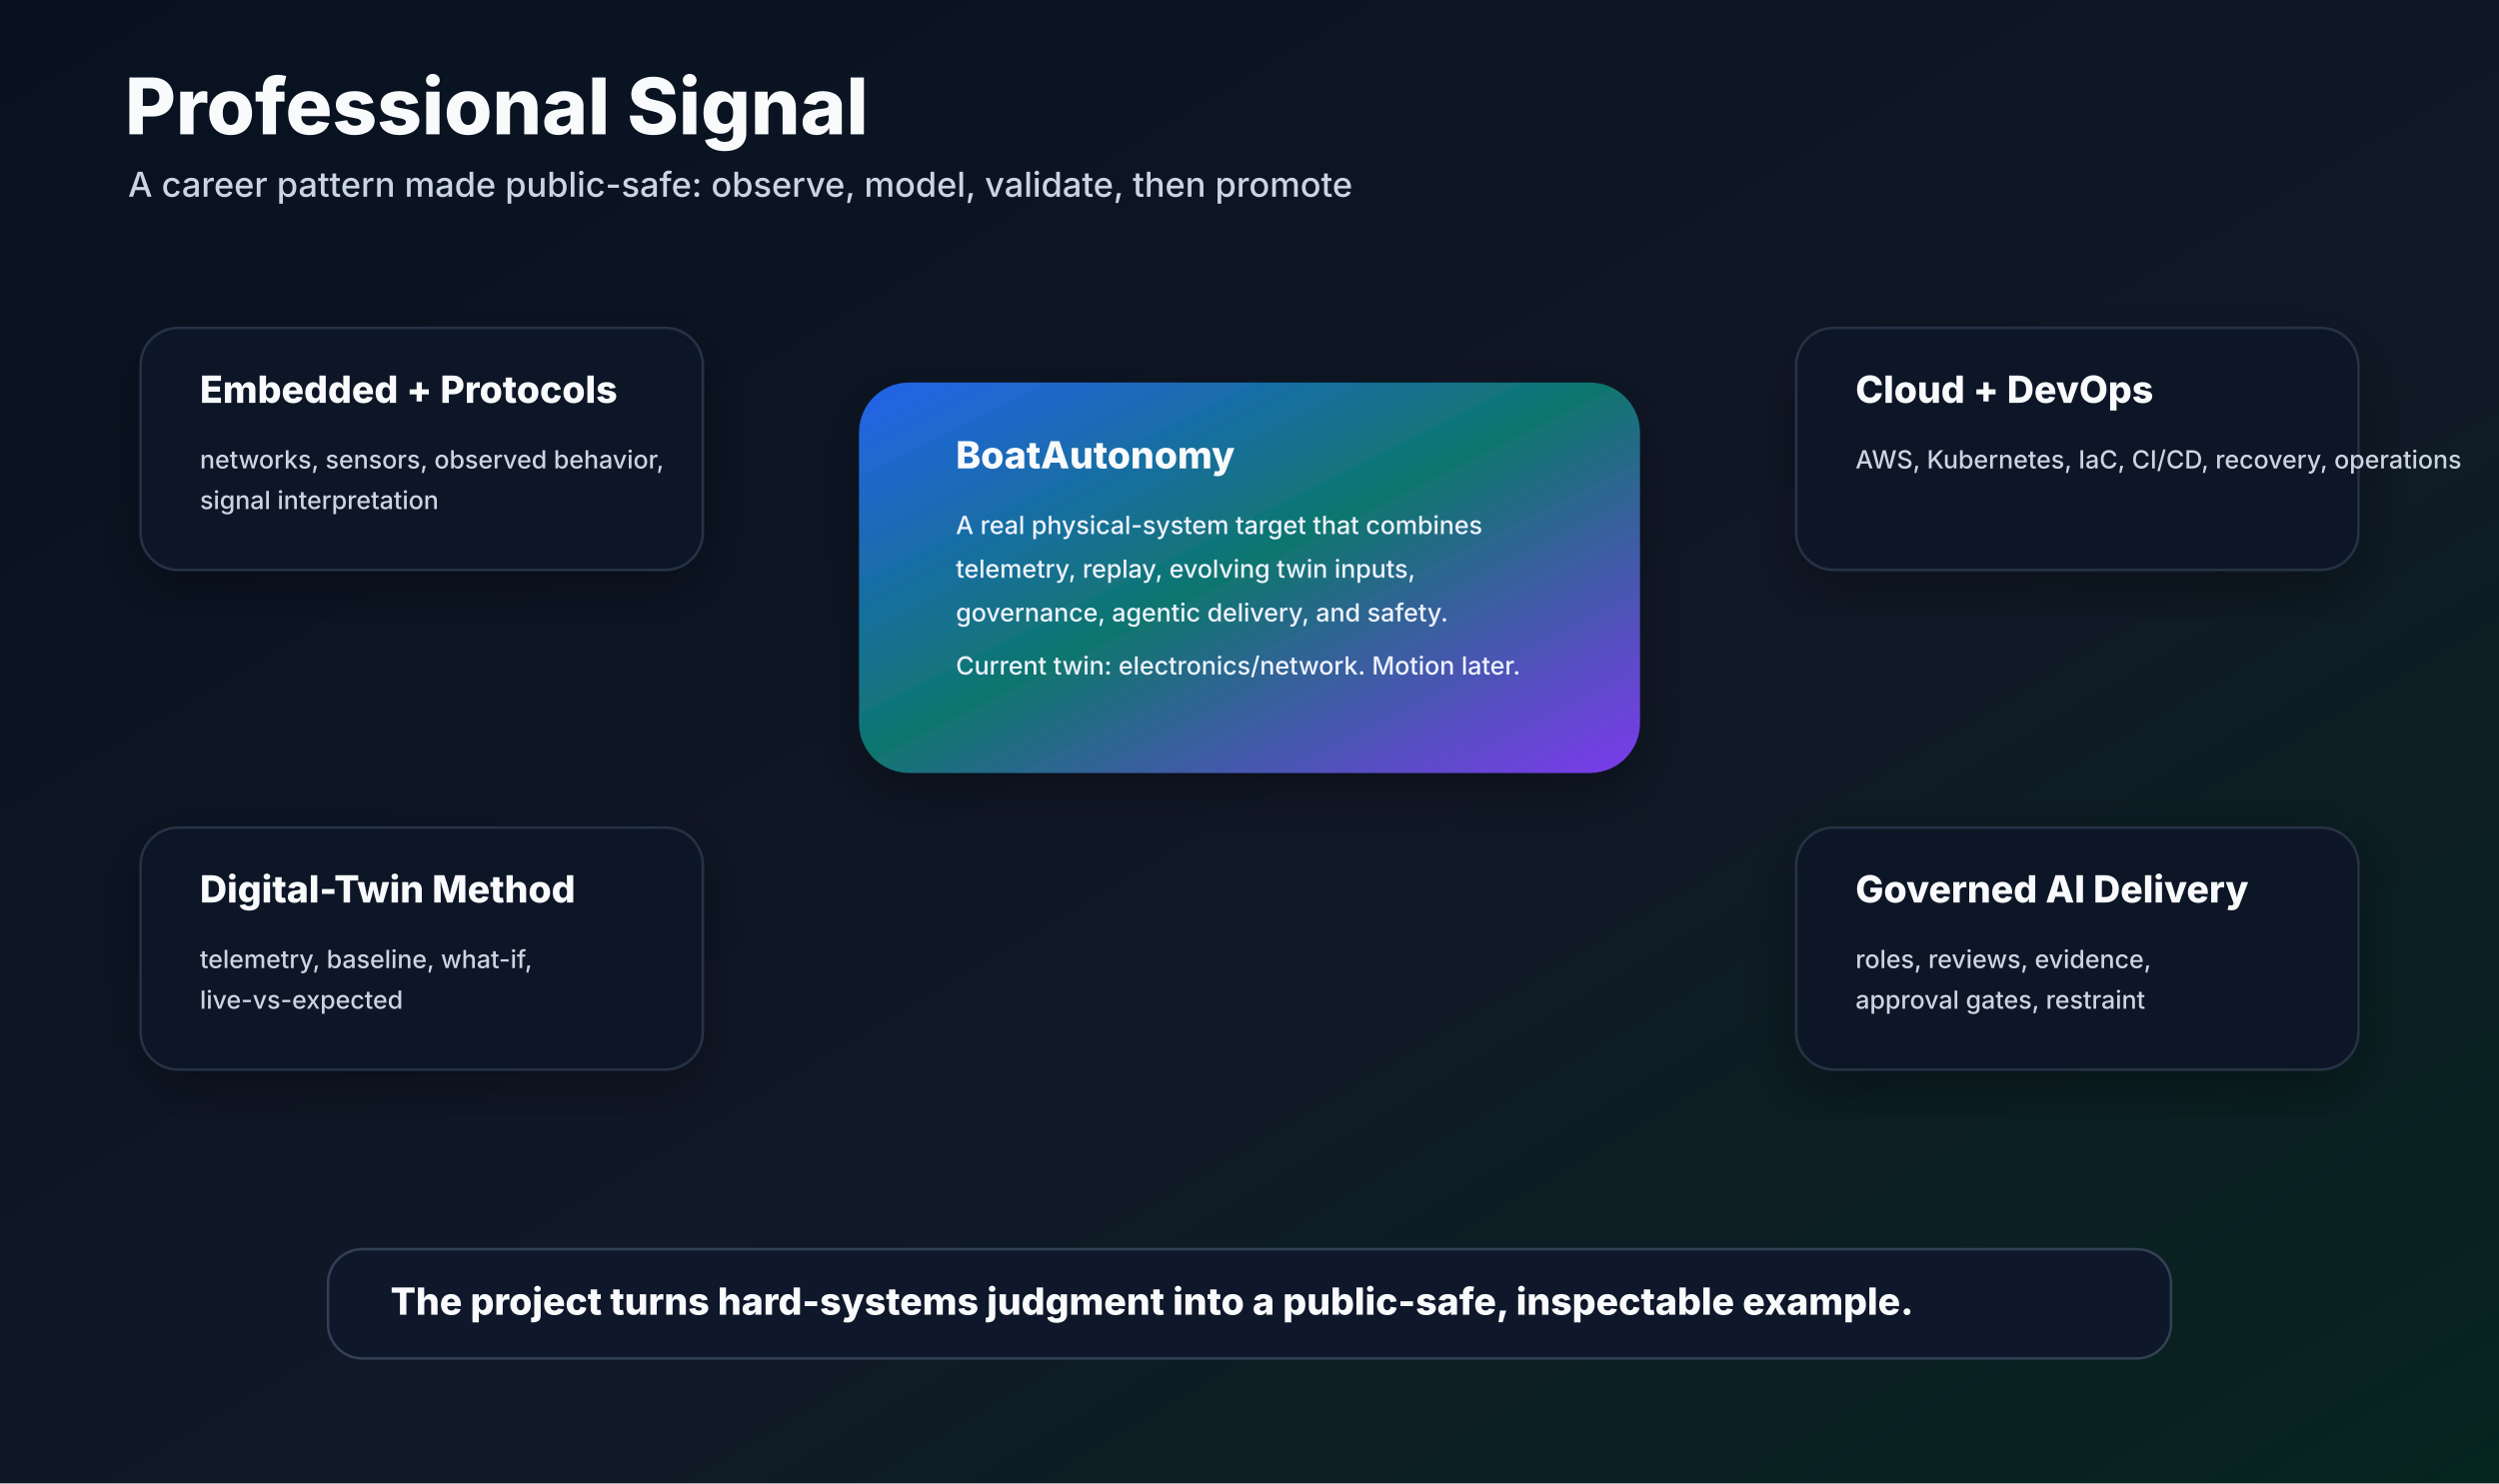
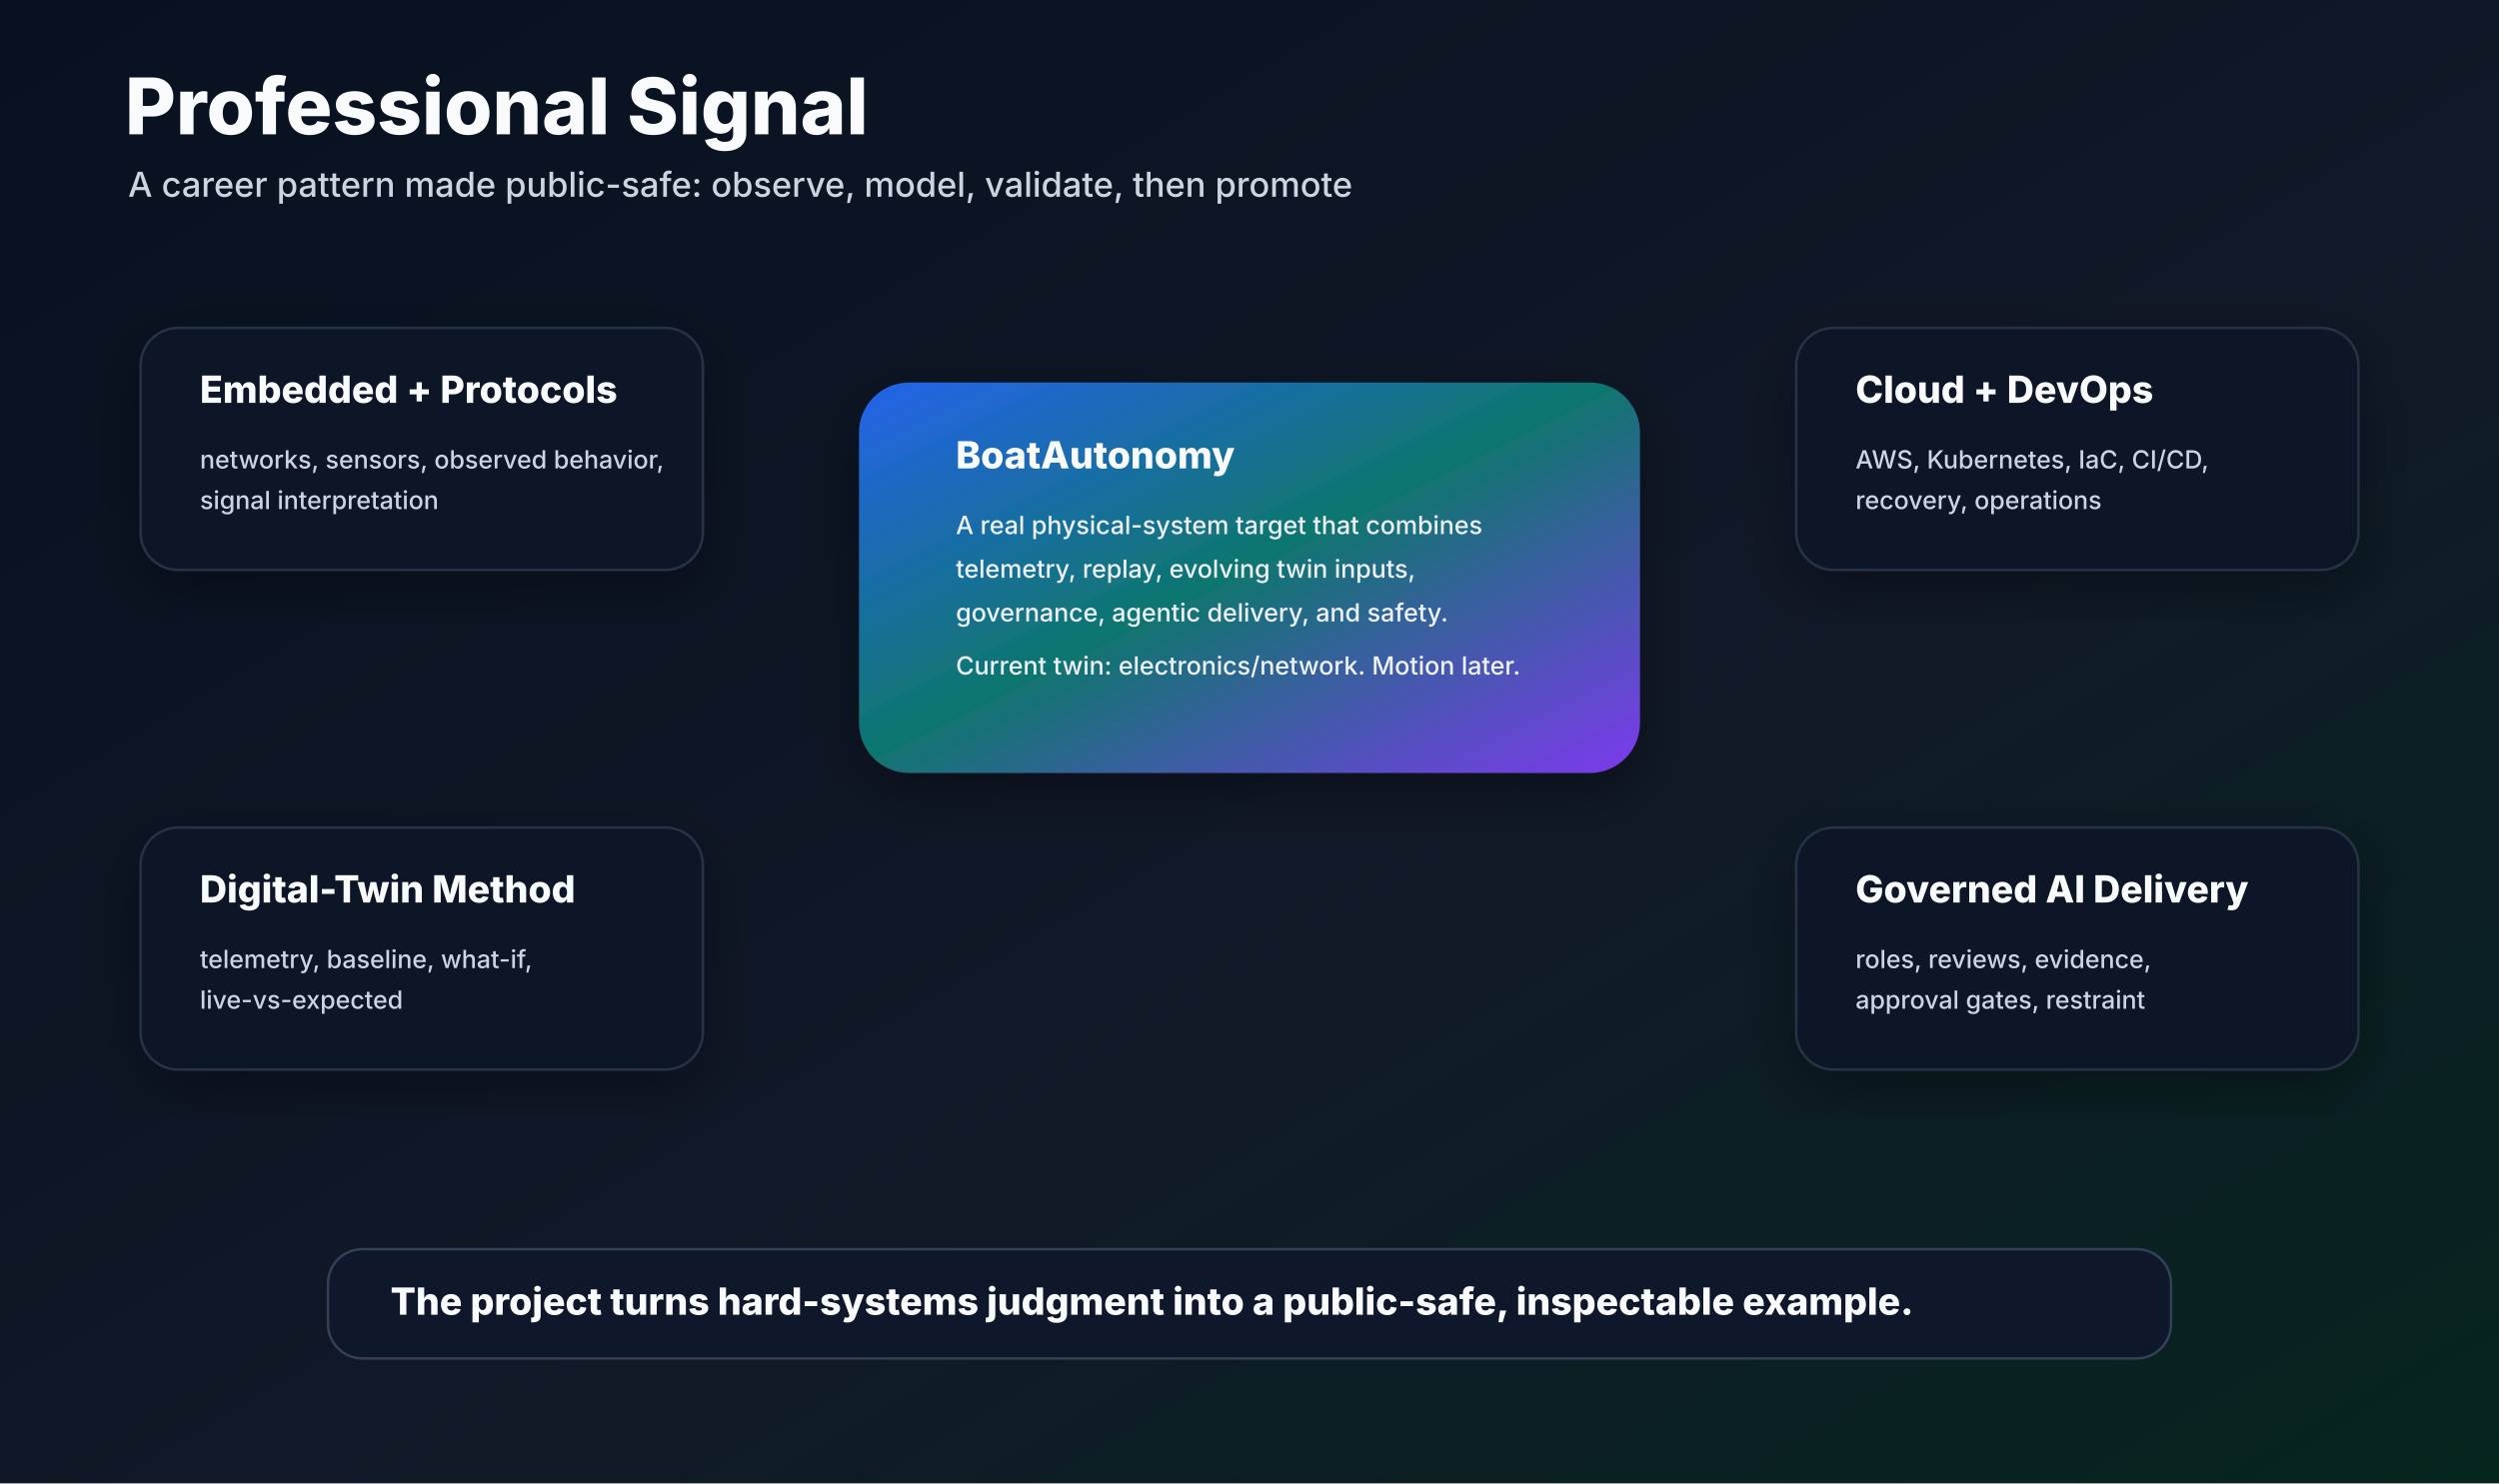
<svg xmlns="http://www.w3.org/2000/svg" width="1600" height="950" viewBox="0 0 1600 950" role="img" aria-labelledby="title desc">
  <defs>
    <linearGradient id="bg" x1="0" y1="0" x2="1" y2="1">
      <stop offset="0" stop-color="#07111f" />
      <stop offset="0.55" stop-color="#111827" />
      <stop offset="1" stop-color="#06251f" />
    </linearGradient>
    <linearGradient id="core" x1="0" y1="0" x2="1" y2="1">
      <stop offset="0" stop-color="#2563eb" />
      <stop offset="0.48" stop-color="#0f766e" />
      <stop offset="1" stop-color="#7c3aed" />
    </linearGradient>
    <filter id="shadow" x="-20%" y="-20%" width="140%" height="140%">
      <feDropShadow dx="0" dy="12" stdDeviation="18" flood-color="#000" flood-opacity="0.35" />
    </filter>
    <style>.title{font:800 50px -apple-system,BlinkMacSystemFont,"Segoe UI",sans-serif;fill:#f8fafc}.sub{font:500 22px -apple-system,BlinkMacSystemFont,"Segoe UI",sans-serif;fill:#cbd5e1}.h{font:800 24px -apple-system,BlinkMacSystemFont,"Segoe UI",sans-serif;fill:#f8fafc}.s{font:500 16px -apple-system,BlinkMacSystemFont,"Segoe UI",sans-serif;fill:#cbd5e1}.panel{fill:#111827;stroke:#263244;stroke-width:1.6;filter:url(#shadow)}</style>
  </defs>
  <rect width="1600" height="950" fill="url(#bg)" />
  <text x="80" y="86" class="title">Professional Signal</text>
  <text x="82" y="126" class="sub">A career pattern made public-safe: observe, model, validate, then promote</text>
  <rect x="550" y="245" width="500" height="250" rx="32" fill="url(#core)" filter="url(#shadow)" />
  <text x="612" y="300" class="h">BoatAutonomy</text>
  <text x="612" y="342" class="s" style="fill:#eef2ff">A real physical-system target that combines</text>
  <text x="612" y="370" class="s" style="fill:#eef2ff">telemetry, replay, evolving twin inputs,</text>
  <text x="612" y="398" class="s" style="fill:#eef2ff">governance, agentic delivery, and safety.</text>
  <text x="612" y="432" class="s" style="fill:#eef2ff">Current twin: electronics/network. Motion later.</text>
  <rect x="90" y="210" width="360" height="155" rx="24" class="panel" />
  <text x="128" y="258" class="h">Embedded + Protocols</text>
  <text x="128" y="300" class="s">networks, sensors, observed behavior,</text>
  <text x="128" y="326" class="s">signal interpretation</text>
  <rect x="1150" y="210" width="360" height="155" rx="24" class="panel" />
  <text x="1188" y="258" class="h">Cloud + DevOps</text>
-   <text x="1188" y="300" class="s">AWS, Kubernetes, IaC, CI/CD, recovery, operations</text>
+   <text x="1188" y="300" class="s">AWS, Kubernetes, IaC, CI/CD,</text>
+   <text x="1188" y="326" class="s">recovery, operations</text>
  <rect x="90" y="530" width="360" height="155" rx="24" class="panel" />
  <text x="128" y="578" class="h">Digital-Twin Method</text>
  <text x="128" y="620" class="s">telemetry, baseline, what-if,</text>
  <text x="128" y="646" class="s">live-vs-expected</text>
  <rect x="1150" y="530" width="360" height="155" rx="24" class="panel" />
  <text x="1188" y="578" class="h">Governed AI Delivery</text>
  <text x="1188" y="620" class="s">roles, reviews, evidence,</text>
  <text x="1188" y="646" class="s">approval gates, restraint</text>
  <rect x="210" y="800" width="1180" height="70" rx="22" fill="#0f172a" stroke="#334155" stroke-width="1.6" />
  <text x="250" y="842" class="h">The project turns hard-systems judgment into a public-safe, inspectable example.</text>
</svg>
